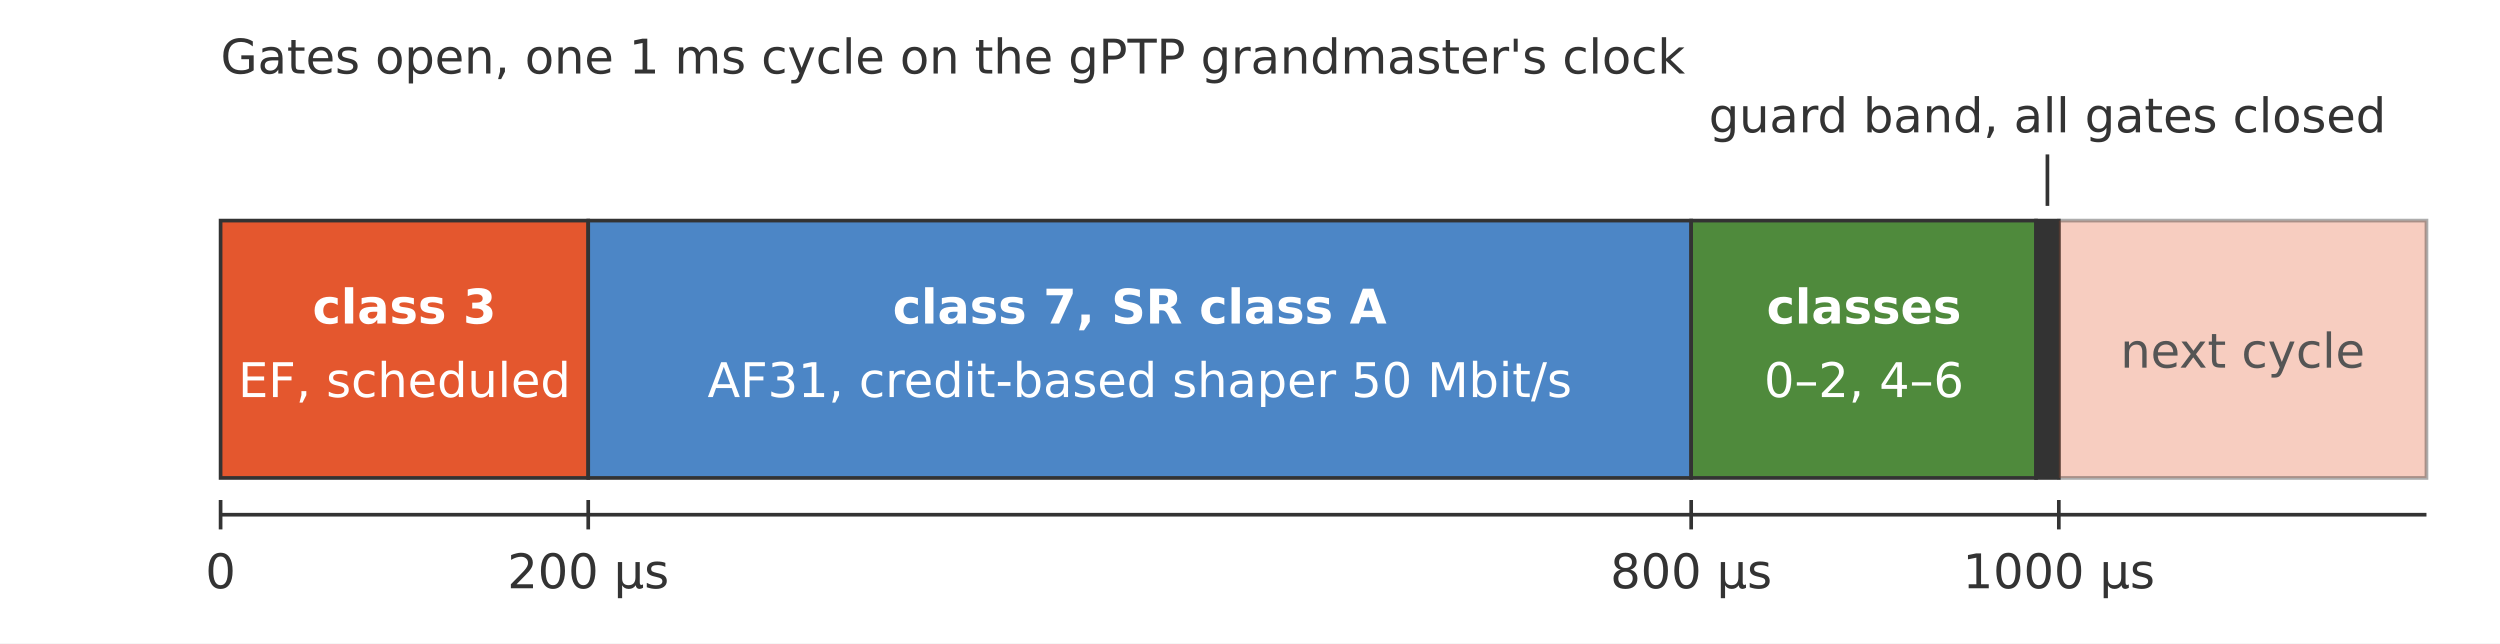
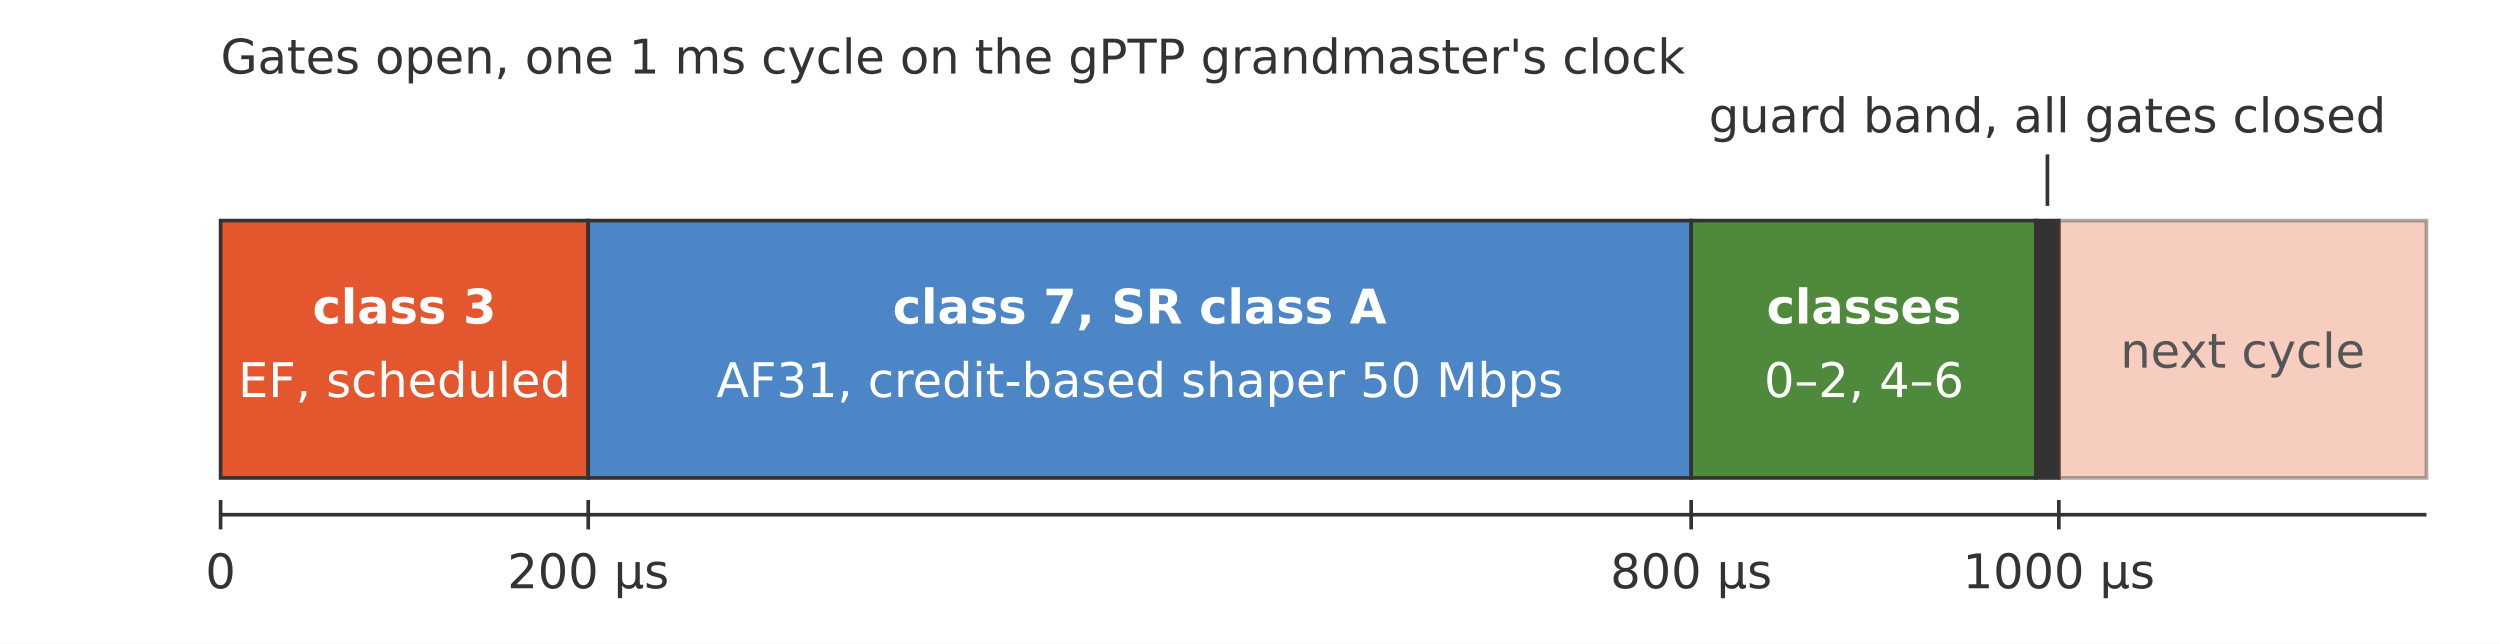
<svg xmlns="http://www.w3.org/2000/svg" width="680" height="175" viewBox="0 0 680 175" font-family="DejaVu Sans, Arial, sans-serif" font-size="13">
  <rect width="680" height="175" fill="#ffffff" />
  <g stroke="#333333" stroke-width="1">
    <rect x="60" y="60" width="100" height="70" fill="#e4572e" />
    <rect x="160" y="60" width="300" height="70" fill="#4c86c6" />
    <rect x="460" y="60" width="93.8" height="70" fill="#4f8a3c" />
    <rect x="553.8" y="60" width="6.2" height="70" fill="#333333" />
  </g>
  <rect x="560" y="60" width="100" height="70" fill="#e4572e" fill-opacity="0.3" stroke="#333333" stroke-opacity="0.4" />
  <text x="610" y="100" text-anchor="middle" fill="#555555">next cycle</text>
  <g fill="#ffffff" text-anchor="middle">
    <text x="110" y="88" font-weight="bold">class 3</text>
    <text x="110" y="108">EF, scheduled</text>
    <text x="310" y="88" font-weight="bold">class 7, SR class A</text>
-     <text x="310" y="108">AF31, credit-based shaper 50 Mbit/s</text>
+     <text x="310" y="108">AF31, credit-based shaper 50 Mbps</text>
    <text x="507" y="88" font-weight="bold">classes</text>
    <text x="507" y="108">0–2, 4–6</text>
  </g>
  <line x1="556.9" y1="56" x2="556.9" y2="42" stroke="#333333" />
  <text x="556.9" y="36" text-anchor="middle" fill="#333333">guard band, all gates closed</text>
  <text x="60" y="20" fill="#333333">Gates open, one 1 ms cycle on the gPTP grandmaster's clock</text>
  <g stroke="#333333" stroke-width="1">
    <line x1="60" y1="140" x2="660" y2="140" />
    <line x1="60" y1="136" x2="60" y2="144" />
    <line x1="160" y1="136" x2="160" y2="144" />
    <line x1="460" y1="136" x2="460" y2="144" />
    <line x1="560" y1="136" x2="560" y2="144" />
  </g>
  <g fill="#333333" text-anchor="middle">
    <text x="60" y="160">0</text>
    <text x="160" y="160">200 µs</text>
    <text x="460" y="160">800 µs</text>
    <text x="560" y="160">1000 µs</text>
  </g>
</svg>
